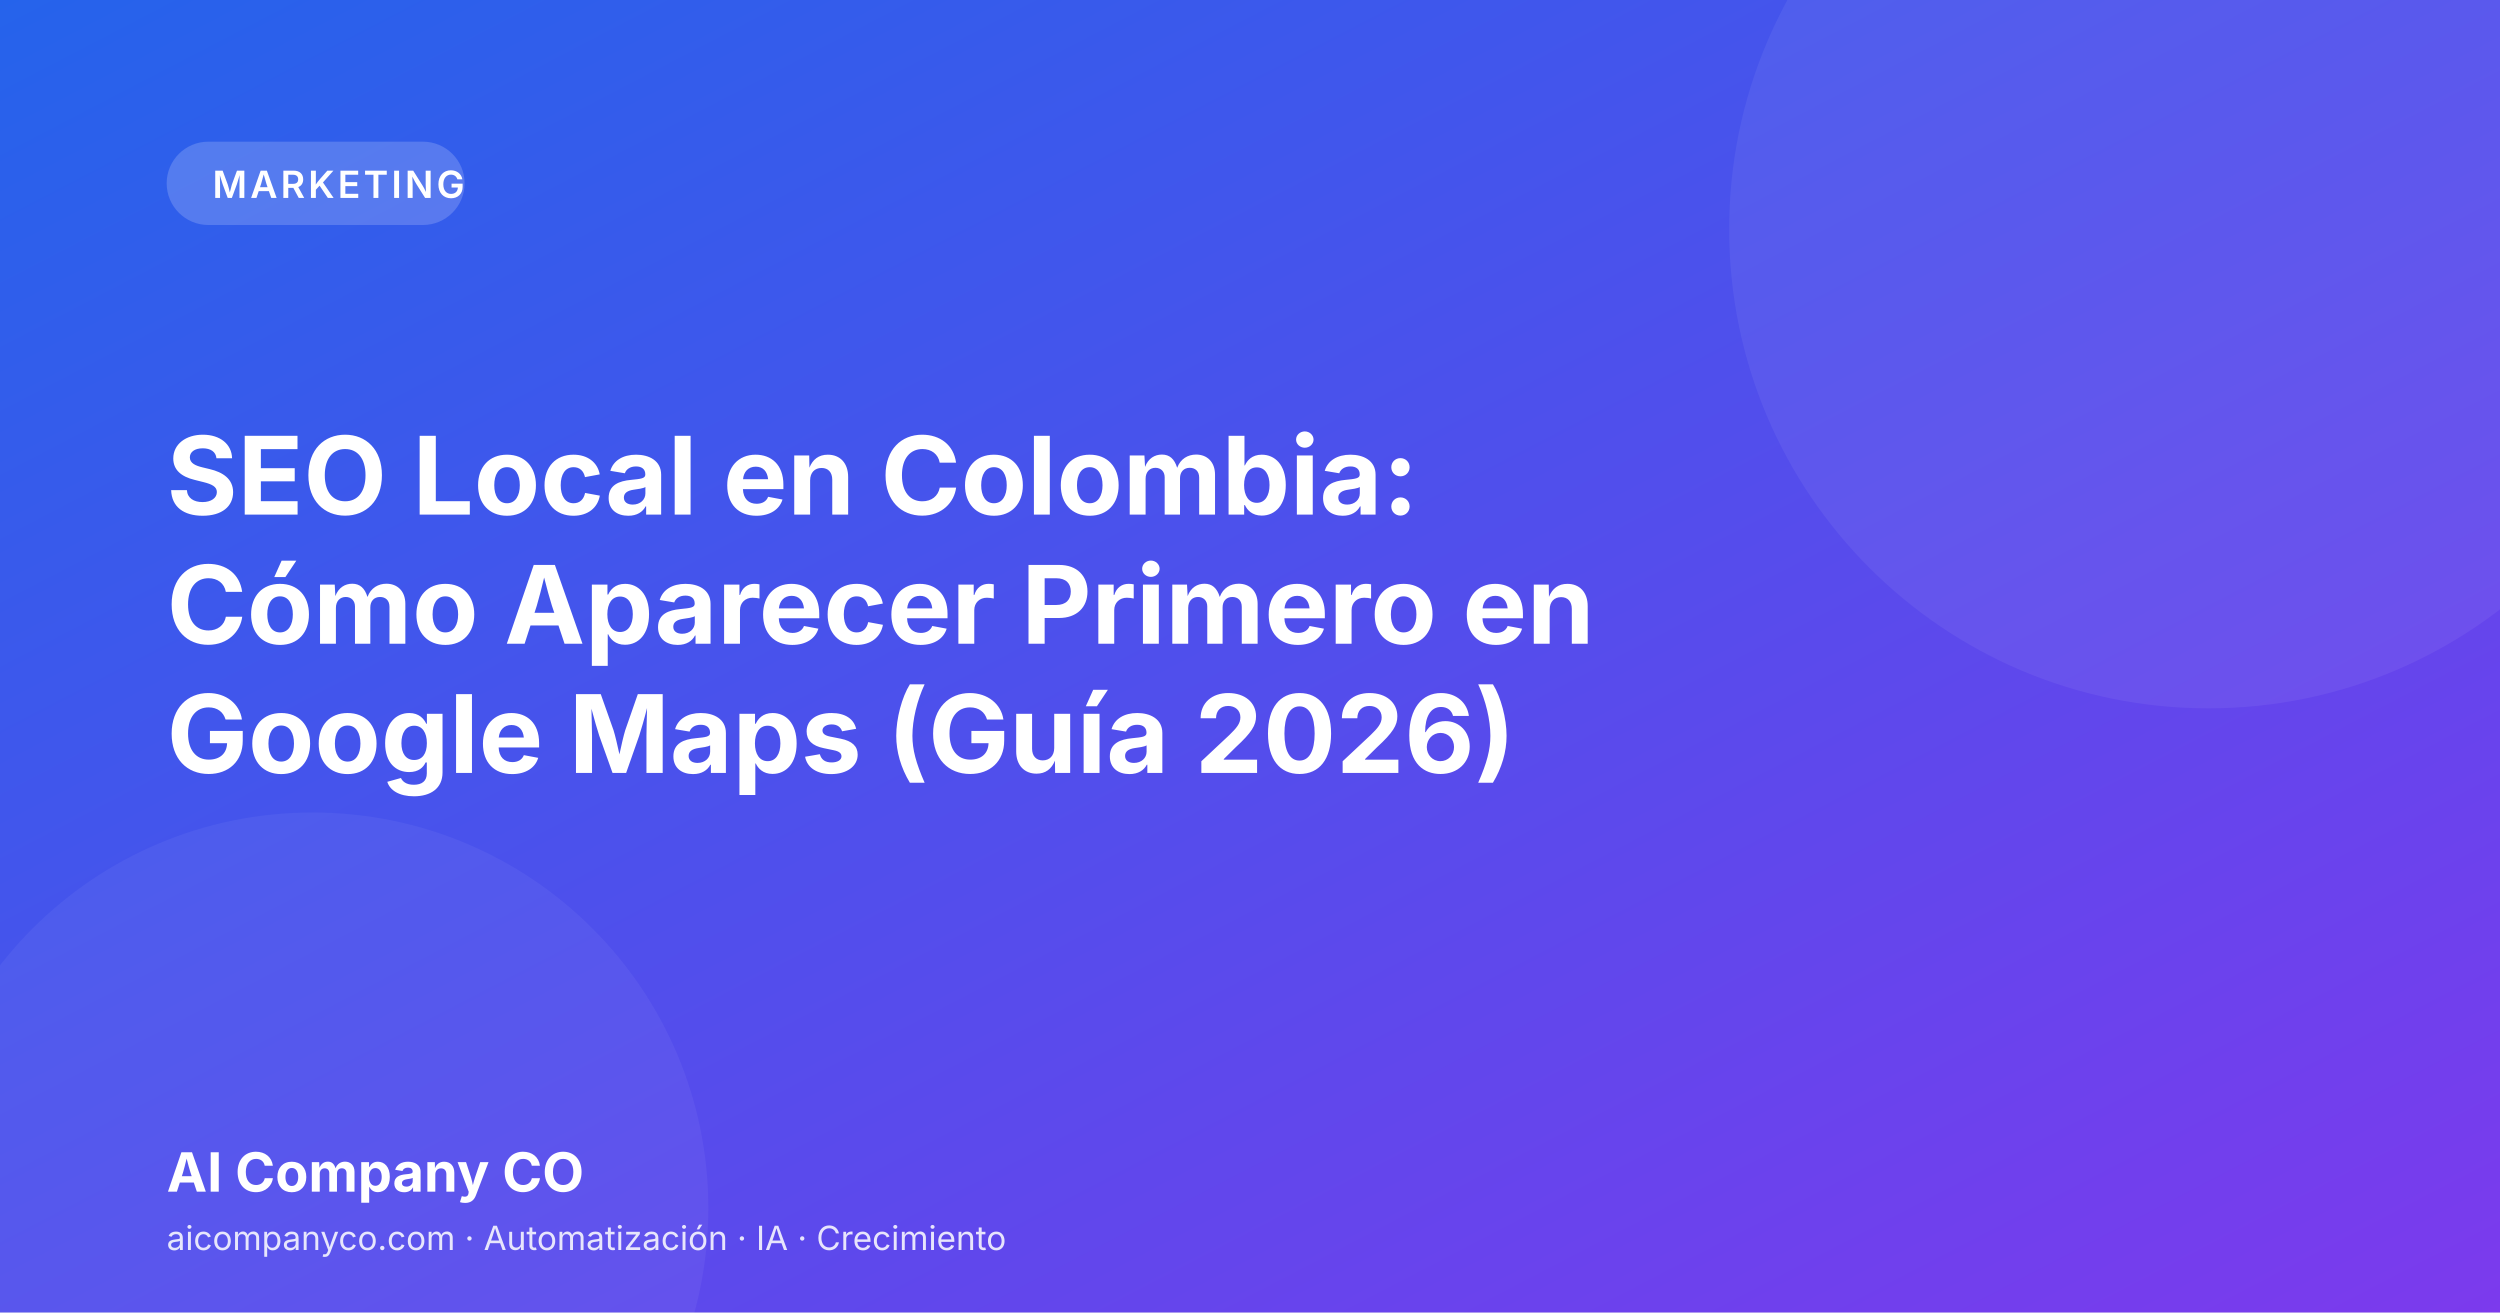
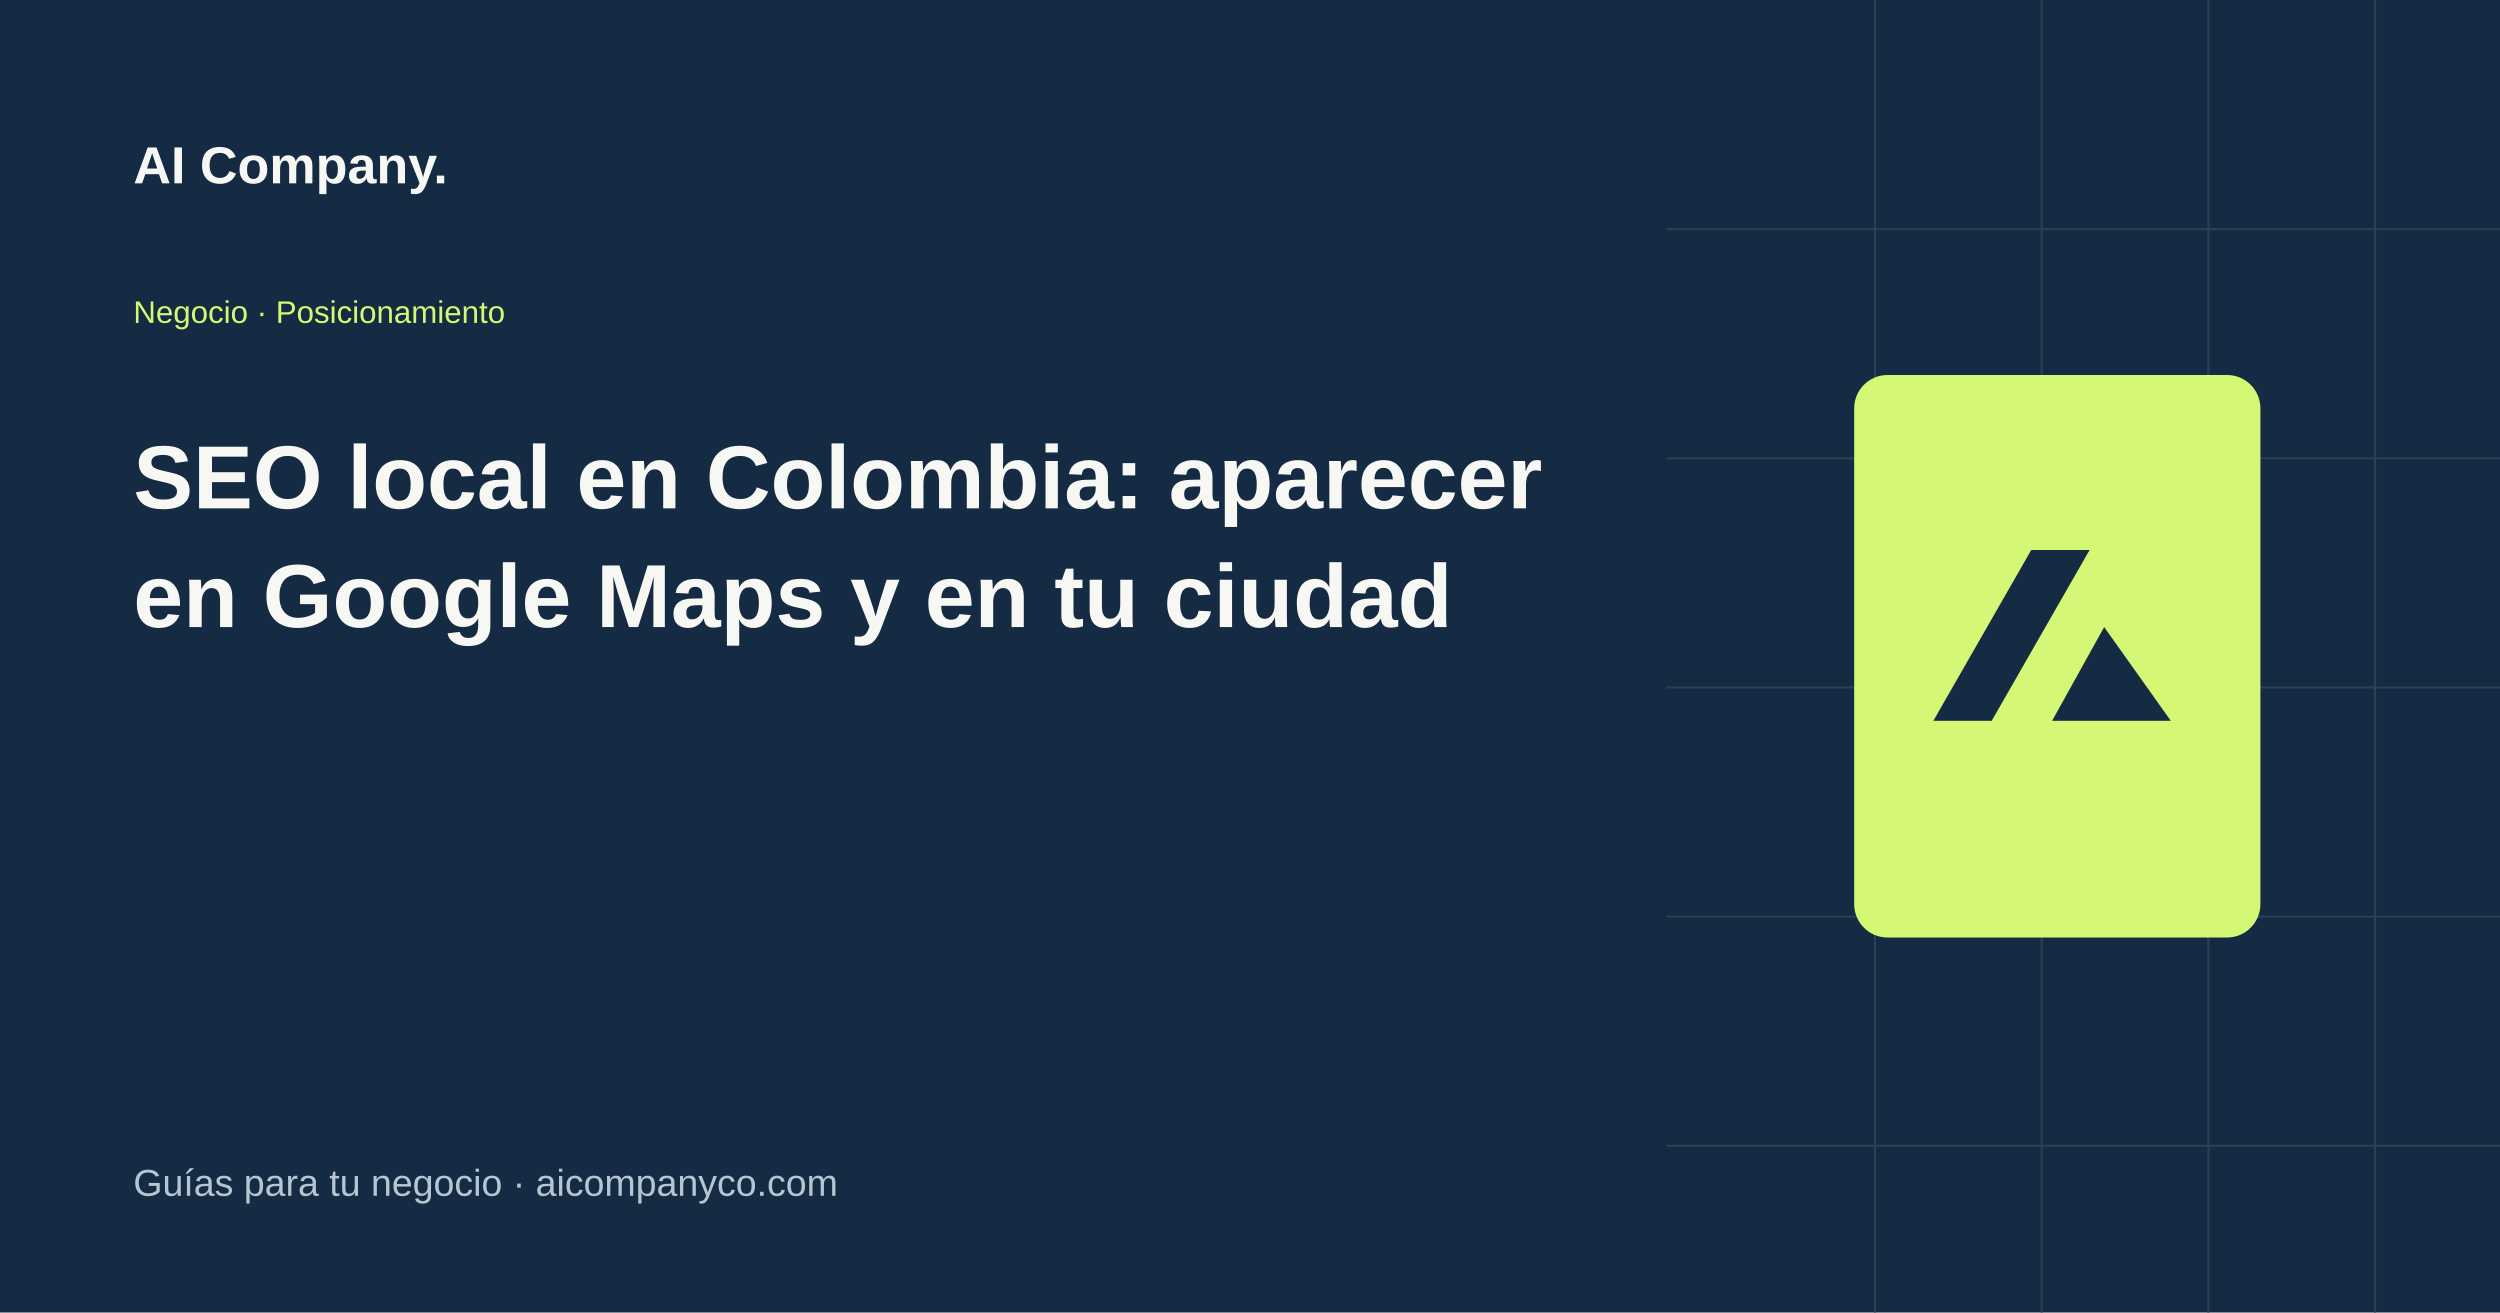
- <svg xmlns="http://www.w3.org/2000/svg" width="1200" height="630" viewBox="0 0 1200 630" role="img" aria-label="SEO Local en Colombia: Cómo Aparecer Primero en Google Maps (Guía 2026)">
-   <defs>
-     <linearGradient id="bg" x1="0" y1="0" x2="1" y2="1">
-       <stop offset="0" stop-color="#2563EB" />
-       <stop offset="1" stop-color="#7C3AED" />
-     </linearGradient>
-   </defs>
-   <rect width="1200" height="630" fill="url(#bg)" />
-   <circle cx="1060" cy="110" r="230" fill="#ffffff" opacity="0.06" />
-   <circle cx="150" cy="580" r="190" fill="#ffffff" opacity="0.05" />
-   <rect x="80" y="68" width="143" height="40" rx="20" fill="#ffffff" opacity="0.18" />
-   <text x="102" y="95" font-family="Inter, Arial, sans-serif" font-size="18" font-weight="600" fill="#ffffff" letter-spacing="1.5">MARKETING</text>
-   <text font-family="'Space Grotesk', Inter, Arial, sans-serif" font-size="52" font-weight="700" fill="#ffffff">
-     <tspan x="80" y="247">SEO Local en Colombia:</tspan>
-     <tspan x="80" y="309">Cómo Aparecer Primero en</tspan>
-     <tspan x="80" y="371">Google Maps (Guía 2026)</tspan>
+ <svg xmlns="http://www.w3.org/2000/svg" width="1200" height="630" viewBox="0 0 1200 630">
+   <rect width="1200" height="630" fill="#142b43" />
+   <path d="M900 0v630M980 0v630M1060 0v630M1140 0v630M800 110h400M800 220h400M800 330h400M800 440h400M800 550h400" stroke="#294157" />
+   <rect x="890" y="180" width="195" height="270" rx="16" fill="#d4f775" />
+   <path d="m928 346 47-82h28l-47 82zm57 0 25-45 32 45z" fill="#142b43" />
+   <text x="64" y="88" font-family="Arial,sans-serif" font-size="25" font-weight="700" fill="#f7f8f4">AI Company.</text>
+   <text x="64" y="155" font-family="Arial,sans-serif" font-size="15" fill="#d4f775">Negocio · Posicionamiento</text>
+   <text x="64" y="244" font-family="Arial,sans-serif" font-size="43" font-weight="700" fill="#f7f8f4">
+     <tspan x="64" dy="0">SEO local en Colombia: aparecer</tspan>
+     <tspan x="64" dy="57">en Google Maps y en tu ciudad</tspan>
  </text>
-   <text x="80" y="572" font-family="Inter, Arial, sans-serif" font-size="26" font-weight="700" fill="#ffffff">AI Company CO</text>
-   <text x="80" y="600" font-family="Inter, Arial, sans-serif" font-size="16" fill="#ffffff" opacity="0.85">aicompanyco.com · Automatización · IA · Crecimiento</text>
+   <text x="64" y="574" font-family="Arial,sans-serif" font-size="18" fill="#b7c5d0">Guías para tu negocio · aicompanyco.com</text>
</svg>
